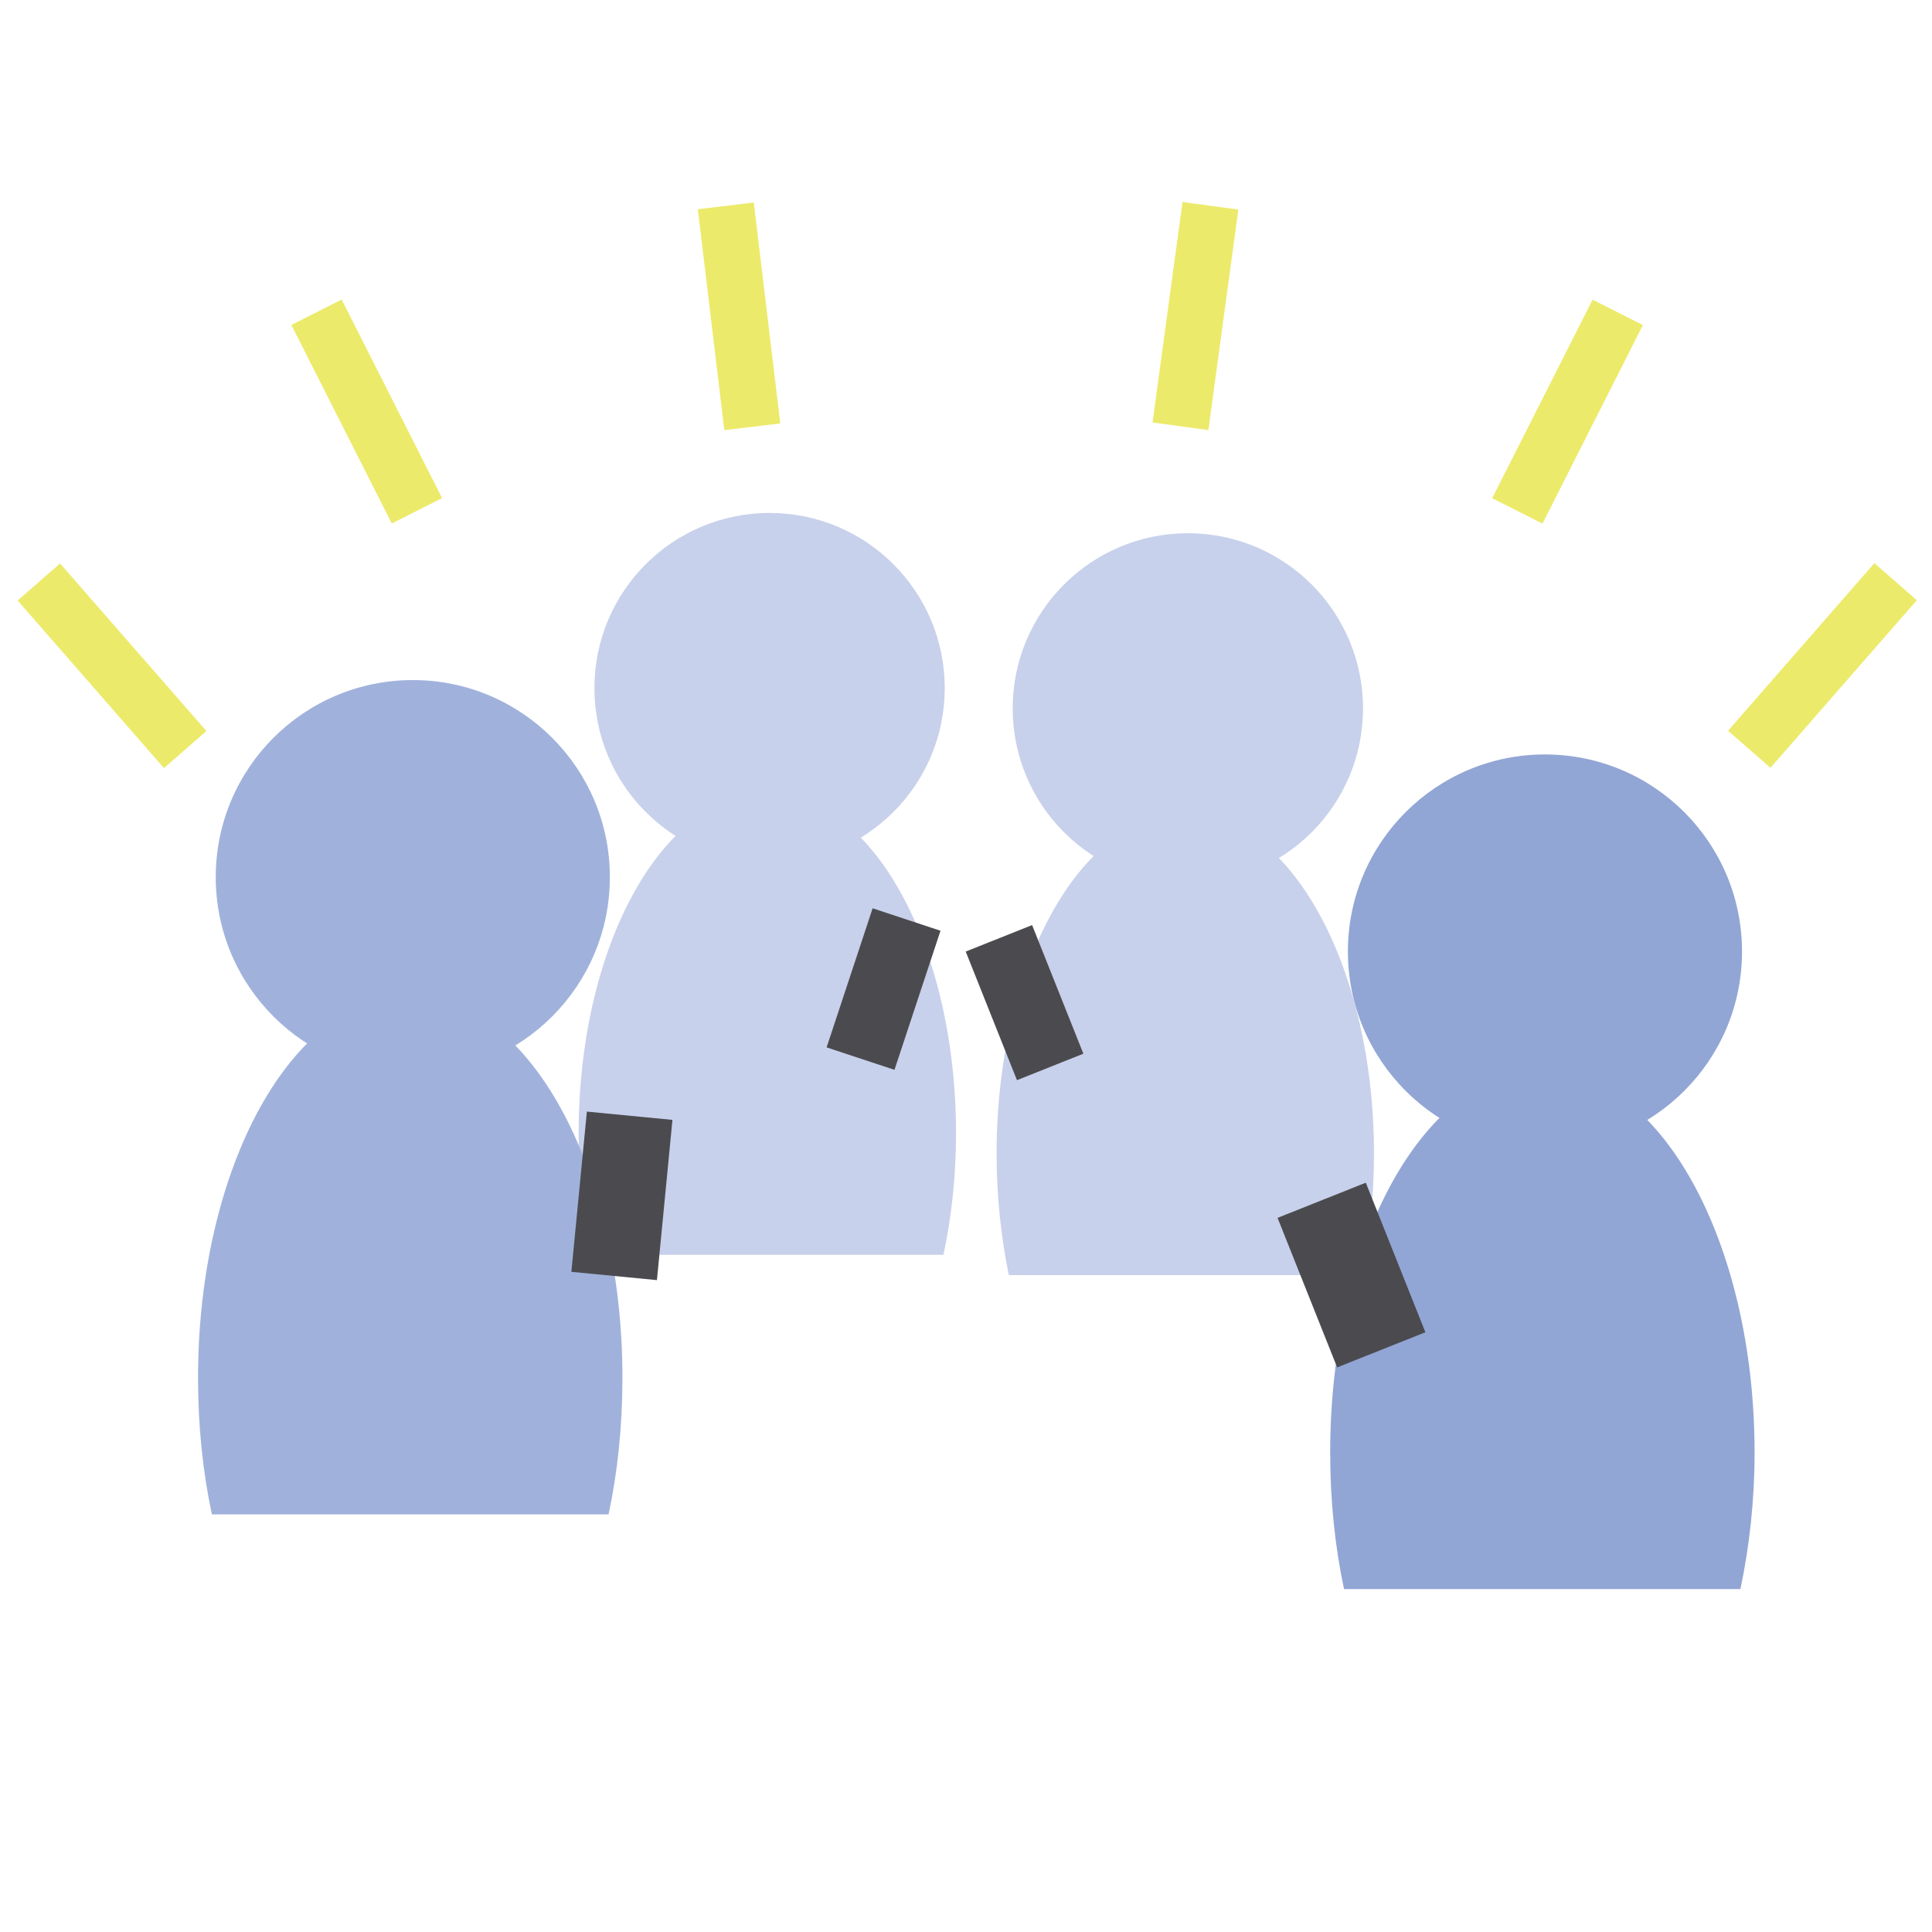
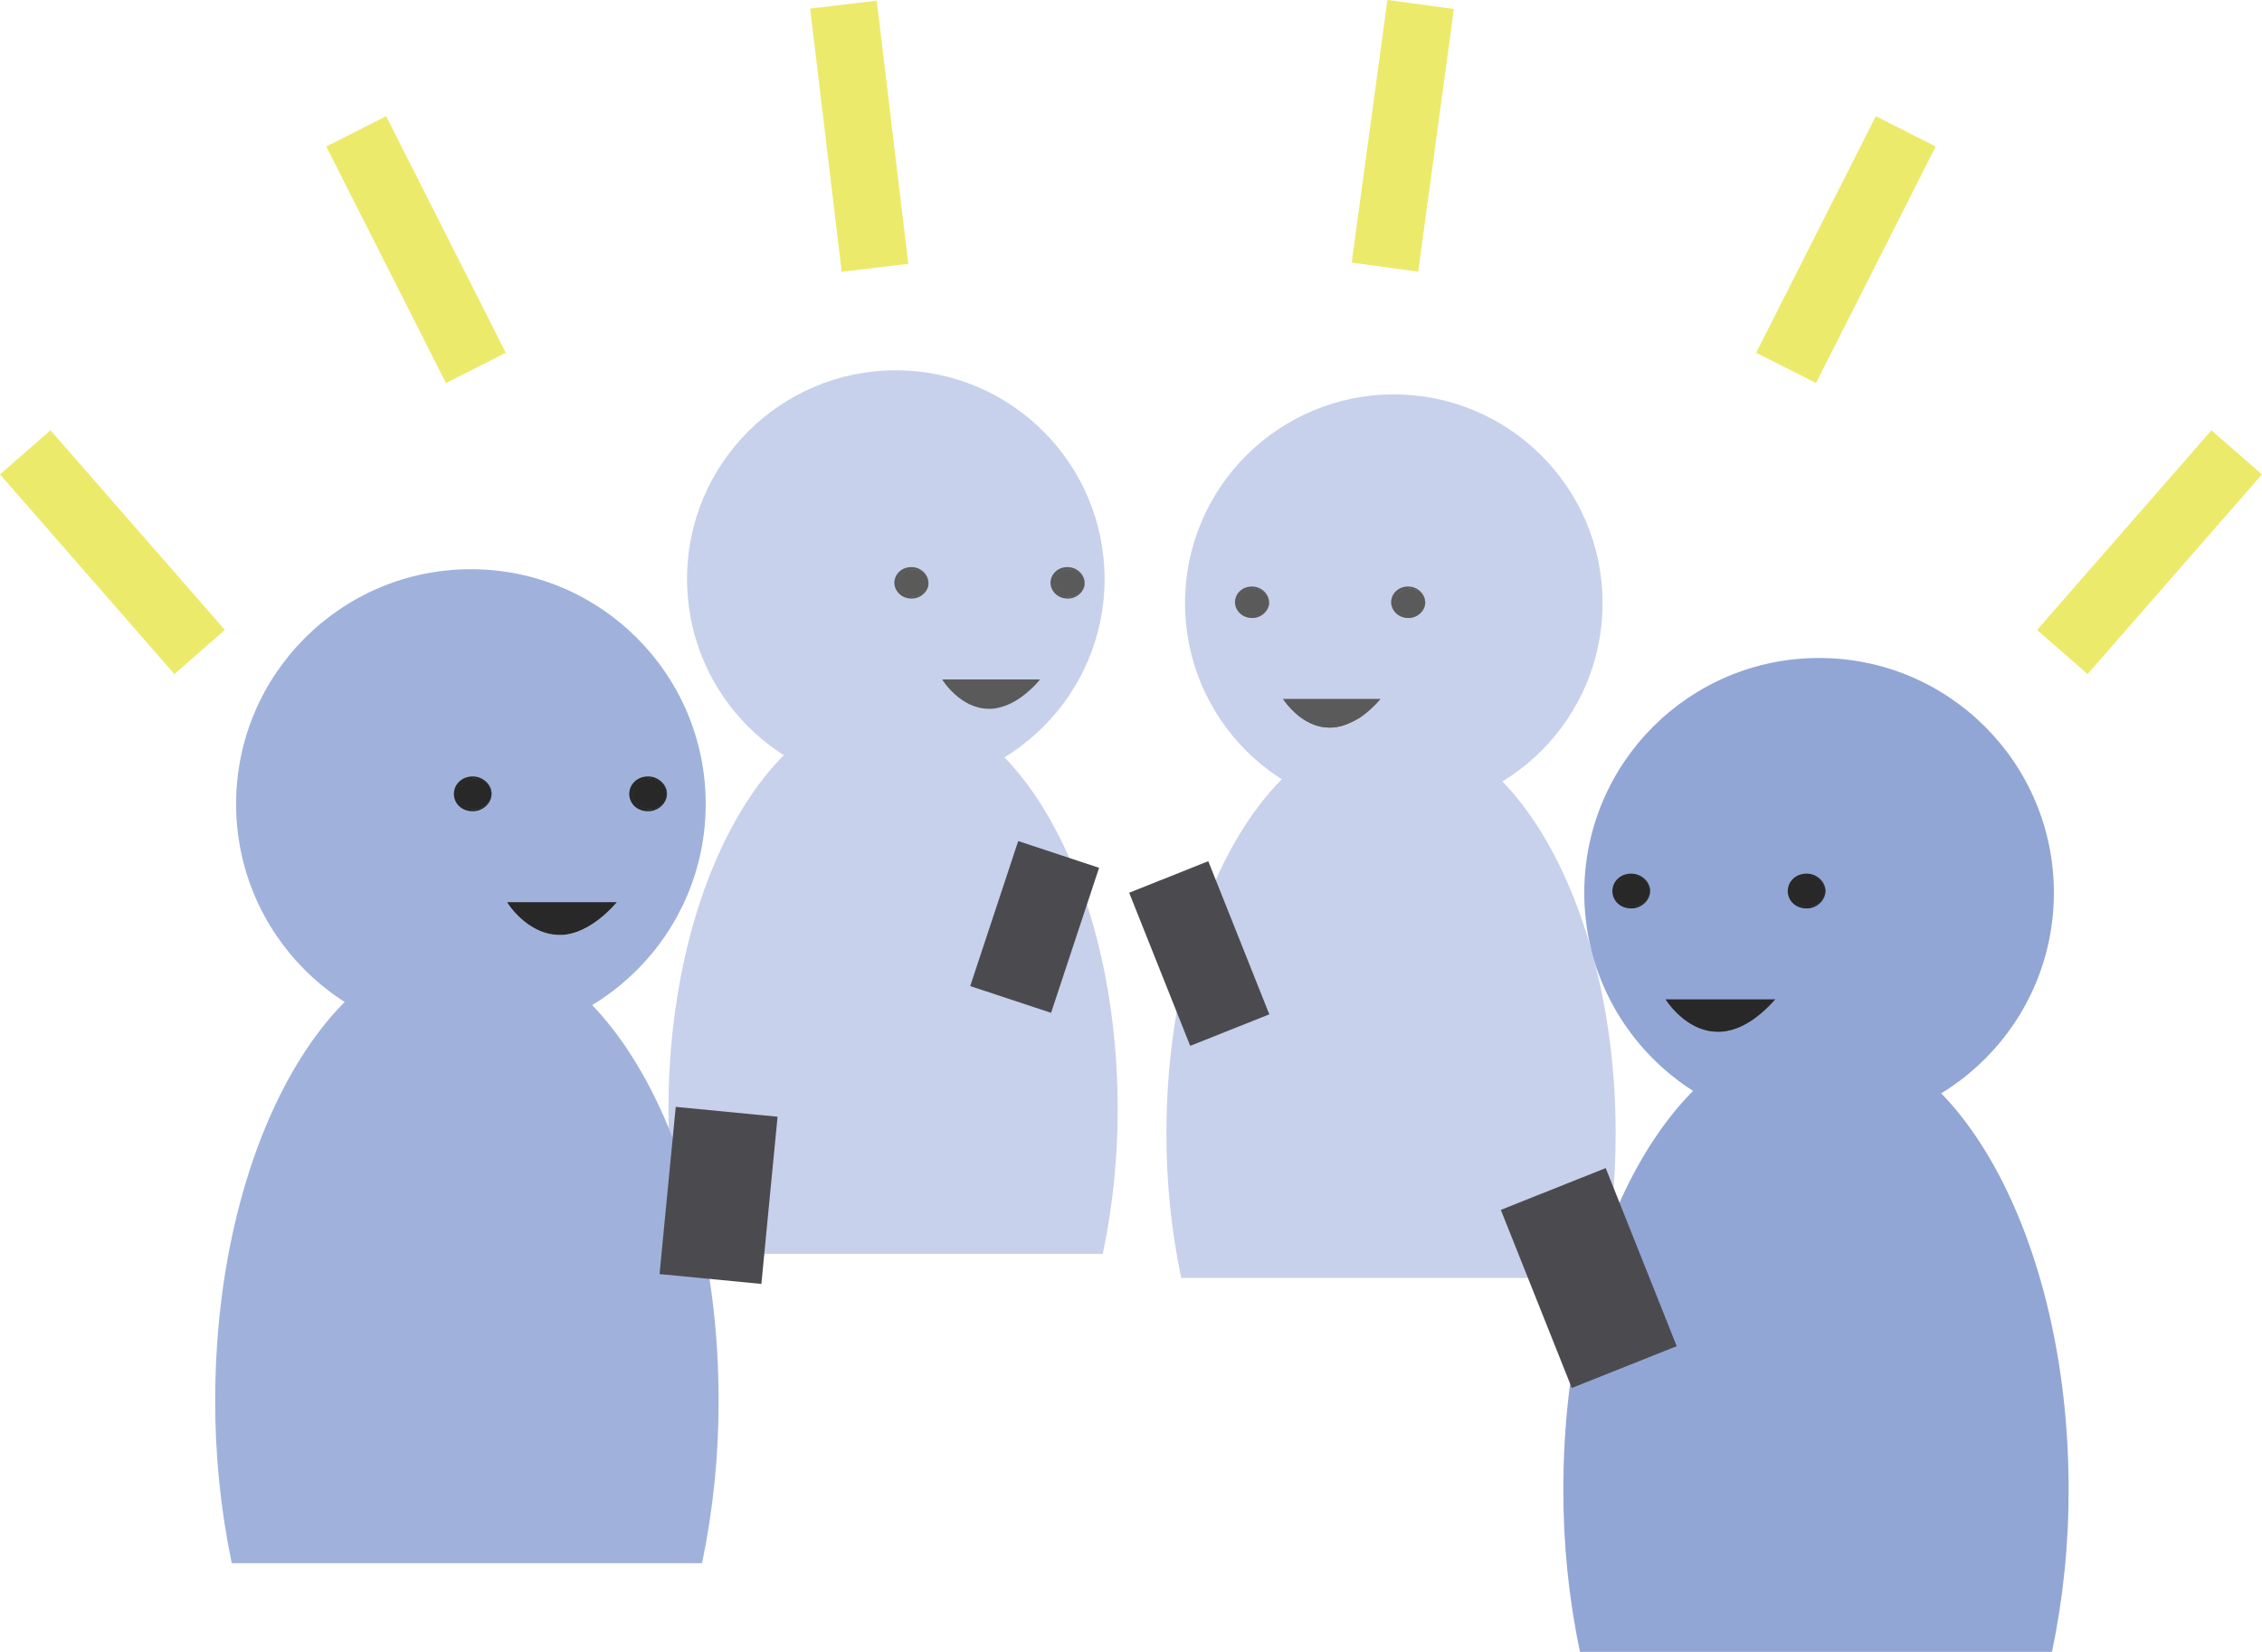
- <svg xmlns="http://www.w3.org/2000/svg" version="1.1" x="0px" y="0px" viewBox="0 0 600 600" style="enable-background:new 0 0 600 600;" xml:space="preserve">
-   <style type="text/css">
- 	.st0{display:none;}
- 	.st1{display:inline;fill:#BFE6F1;}
- 	.st2{display:inline;fill:#A7DFF9;}
- 	.st3{display:inline;fill:#2C3E50;}
- 	.st4{display:inline;fill:#4458A7;}
- 	.st5{display:inline;fill:#F0F9FA;}
- 	.st6{fill:#C8D1EB;}
- 	.st7{fill:#92A6D5;}
- 	.st8{fill:#A0B2DC;}
- 	.st9{fill:#4B4B4F;}
- 	.st10{fill:#ECEA6A;}
- </style>
-   <g id="Layer_1" class="st0">
-     <ellipse class="st1" cx="319.9" cy="74.2" rx="210.1" ry="37.3" />
-     <ellipse class="st2" cx="330.5" cy="36.9" rx="223.6" ry="30.8" />
-     <ellipse class="st3" cx="325" cy="111.5" rx="210.9" ry="18.1" />
-     <ellipse class="st4" cx="376.4" cy="102.8" rx="0.4" ry="8.3" />
-     <ellipse class="st5" cx="315.5" cy="149.2" rx="223.6" ry="30.8" />
-   </g>
-   <g id="Layer_2">
-     <g>
-       <circle class="st6" cx="239" cy="213.7" r="54.4" />
-       <path class="st6" d="M296.9,352c0-58.4-26.2-105.7-58.6-105.7s-58.6,47.3-58.6,105.7c0,13.3,1.4,26,3.8,37.7H293    C295.5,378,296.9,365.3,296.9,352z" />
-     </g>
-     <g>
-       <circle class="st6" cx="368.9" cy="220" r="54.4" />
-       <path class="st6" d="M426.7,358.3c0-58.4-26.2-105.7-58.6-105.7s-58.6,47.3-58.6,105.7c0,13.3,1.4,26,3.8,37.7h109.4    C425.4,384.3,426.7,371.6,426.7,358.3z" />
-     </g>
-     <g>
-       <circle class="st7" cx="479.8" cy="295.5" r="61.2" />
-       <path class="st7" d="M544.9,451.1c0-65.6-29.5-118.8-65.9-118.8c-36.4,0-65.9,53.2-65.9,118.8c0,15,1.5,29.3,4.3,42.4h123.1    C543.3,480.3,544.9,466,544.9,451.1z" />
-     </g>
-     <g>
-       <circle class="st8" cx="128.2" cy="272.4" r="61.2" />
-       <path class="st8" d="M193.3,427.9c0-65.6-29.5-118.8-65.9-118.8s-65.9,53.2-65.9,118.8c0,15,1.5,29.3,4.3,42.4H189    C191.8,457.2,193.3,442.9,193.3,427.9z" />
-     </g>
-     <rect x="179.8" y="346.4" transform="matrix(0.9953 9.632760e-02 -9.632760e-02 0.9953 36.6724 -16.8756)" class="st9" width="26.7" height="50" />
-     <rect x="307.1" y="289.9" transform="matrix(0.9289 -0.3702 0.3702 0.9289 -92.6768 139.9117)" class="st9" width="22.2" height="43" />
-     <rect x="405" y="371" transform="matrix(0.9289 -0.3702 0.3702 0.9289 -116.7917 183.5272)" class="st9" width="29.5" height="50" />
-     <rect x="263.3" y="284.4" transform="matrix(0.9494 0.3141 -0.3141 0.9494 110.3554 -70.6346)" class="st9" width="22.2" height="45.5" />
-     <rect x="557.2" y="172.1" transform="matrix(0.7532 0.6578 -0.6578 0.7532 275.6329 -321.2596)" class="st10" width="17.5" height="69.1" />
-     <rect x="478.1" y="93.3" transform="matrix(0.8923 0.4513 -0.4513 0.8923 110.095 -205.9556)" class="st10" width="17.5" height="69.1" />
-     <rect x="362.5" y="63.6" transform="matrix(0.9909 0.1347 -0.1347 0.9909 16.6046 -49.1141)" class="st10" width="17.5" height="69.1" />
-     <rect x="26" y="172.1" transform="matrix(-0.7532 0.6578 -0.6578 -0.7532 196.8975 339.5506)" class="st10" width="17.5" height="69.1" />
-     <rect x="105.2" y="93.3" transform="matrix(-0.8923 0.4513 -0.4513 -0.8923 273.265 190.4585)" class="st10" width="17.5" height="69.1" />
-     <rect x="220.7" y="63.7" transform="matrix(-0.9929 0.1191 -0.1191 -0.9929 469.042 168.465)" class="st10" width="17.5" height="69.1" />
-   </g>
+ <svg xmlns="http://www.w3.org/2000/svg" id="Layer_2" data-name="Layer 2" viewBox="0 0 589.86 430.8">
+   <defs>
+     <style>.cls-1{fill:#c8d1eb;}.cls-2{fill:#92a6d5;}.cls-3{fill:#a0b2dc;}.cls-4{fill:#4b4b4f;}.cls-5{fill:#ecea6a;}.cls-6{fill:#282828;}.cls-7{fill:#5a5a5a;}</style>
+   </defs>
+   <circle class="cls-1" cx="233.6" cy="151.01" r="54.44" />
+   <path class="cls-1" d="M296.89,352c0-58.35-26.22-105.66-58.57-105.66S179.75,293.66,179.75,352a182.56,182.56,0,0,0,3.85,37.73H293A182.56,182.56,0,0,0,296.89,352Z" transform="translate(-5.43 -62.72)" />
+   <circle class="cls-1" cx="363.46" cy="157.3" r="54.44" />
+   <path class="cls-1" d="M426.74,358.3c0-58.35-26.22-105.66-58.57-105.66S309.6,299.95,309.6,358.3A182.56,182.56,0,0,0,313.45,396H422.89A182.56,182.56,0,0,0,426.74,358.3Z" transform="translate(-5.43 -62.72)" />
+   <circle class="cls-2" cx="474.36" cy="232.83" r="61.23" />
+   <path class="cls-2" d="M544.86,451.08c0-65.63-29.49-118.84-65.88-118.84s-65.88,53.21-65.88,118.84a205.34,205.34,0,0,0,4.33,42.44H540.53A205.34,205.34,0,0,0,544.86,451.08Z" transform="translate(-5.43 -62.72)" />
+   <circle class="cls-3" cx="122.8" cy="209.68" r="61.23" />
+   <path class="cls-3" d="M192.82,427.94c0-65.63-29.39-118.84-65.64-118.84S61.55,362.31,61.55,427.94a206.07,206.07,0,0,0,4.31,42.44H188.51A206.07,206.07,0,0,0,192.82,427.94Z" transform="translate(-5.43 -62.72)" />
+   <rect class="cls-4" x="179.48" y="352.56" width="26.68" height="43.81" transform="translate(31.54 -79.55) rotate(5.53)" />
+   <rect class="cls-4" x="307.05" y="289.9" width="22.21" height="42.99" transform="translate(-98.11 77.2) rotate(-21.73)" />
+   <rect class="cls-4" x="405" y="371.03" width="29.45" height="50" transform="translate(-122.22 120.81) rotate(-21.73)" />
+   <rect class="cls-4" x="264.16" y="284.53" width="22.21" height="39.84" transform="translate(104.12 -133.77) rotate(18.31)" />
+   <rect class="cls-5" x="557.22" y="172.15" width="17.49" height="69.13" transform="translate(270.2 -383.97) rotate(41.13)" />
+   <rect class="cls-5" x="478.05" y="93.25" width="17.49" height="69.13" transform="translate(104.66 -268.67) rotate(26.83)" />
+   <rect class="cls-5" x="362.49" y="63.58" width="17.49" height="69.13" transform="translate(11.17 -111.83) rotate(7.74)" />
+   <rect class="cls-5" x="26.01" y="172.15" width="17.49" height="69.13" transform="translate(191.47 276.84) rotate(138.87)" />
+   <rect class="cls-5" x="105.17" y="93.25" width="17.49" height="69.13" transform="translate(267.83 127.74) rotate(153.17)" />
+   <rect class="cls-5" x="220.74" y="63.69" width="17.49" height="69.13" transform="translate(463.61 105.75) rotate(173.16)" />
+   <ellipse class="cls-6" cx="123.67" cy="207.04" rx="4.46" ry="4.05" />
+   <path class="cls-6" d="M133.61,269.76v.3a3.73,3.73,0,0,1-.15.85,4.92,4.92,0,0,1-.58,1.21,5,5,0,0,1-1.25,1.25,5.15,5.15,0,0,1-2,.84c-.2,0-.37.06-.61.08a4.6,4.6,0,0,1-.59,0,5.53,5.53,0,0,1-1.3-.21,4.77,4.77,0,0,1-2.35-1.51,4.47,4.47,0,0,1-1-2.82,5.08,5.08,0,0,1,.28-1.52,4.27,4.27,0,0,1,.76-1.3,4.78,4.78,0,0,1,2.35-1.51,5.5,5.5,0,0,1,2.47-.12,5.08,5.08,0,0,1,2,.84,5,5,0,0,1,1.25,1.25,4.9,4.9,0,0,1,.58,1.21,3.72,3.72,0,0,1,.15.85Zm-.1,0,0-.29a3.61,3.61,0,0,0-.16-.82,4,4,0,0,0-1.87-2.24,4.8,4.8,0,0,0-4.07-.3,4.4,4.4,0,0,0-1.88,1.4,3.68,3.68,0,0,0,0,4.52,4.4,4.4,0,0,0,1.88,1.4,4.8,4.8,0,0,0,4.07-.3,4,4,0,0,0,1.87-2.24,3.6,3.6,0,0,0,.16-.82Z" transform="translate(-5.43 -62.72)" />
+   <ellipse class="cls-6" cx="169.4" cy="207.04" rx="4.46" ry="4.05" />
+   <path class="cls-6" d="M179.34,269.76v.3a3.73,3.73,0,0,1-.15.85,4.92,4.92,0,0,1-.58,1.21,5,5,0,0,1-1.25,1.25,5.15,5.15,0,0,1-2,.84c-.2,0-.37.06-.61.08a4.6,4.6,0,0,1-.59,0,5.53,5.53,0,0,1-1.3-.21,4.77,4.77,0,0,1-2.35-1.51,4.44,4.44,0,0,1-1-2.87,5.16,5.16,0,0,1,.28-1.47,4.27,4.27,0,0,1,.76-1.3,4.78,4.78,0,0,1,2.35-1.51,5.5,5.5,0,0,1,2.47-.12,5.08,5.08,0,0,1,2,.84,5,5,0,0,1,1.25,1.25,4.9,4.9,0,0,1,.58,1.21,3.72,3.72,0,0,1,.15.85Zm-.1,0,0-.29a3.61,3.61,0,0,0-.16-.82,4,4,0,0,0-1.87-2.24,4.8,4.8,0,0,0-4.07-.3,4.4,4.4,0,0,0-1.88,1.4,3.68,3.68,0,0,0,0,4.52,4.4,4.4,0,0,0,1.88,1.4,4.8,4.8,0,0,0,4.07-.3,4,4,0,0,0,1.87-2.24,3.6,3.6,0,0,0,.16-.82Z" transform="translate(-5.43 -62.72)" />
+   <path class="cls-6" d="M137.73,298s11.66,18.87,28.47,0" transform="translate(-5.43 -62.72)" />
+   <path class="cls-6" d="M137.77,298s.34.41,1,1.09a28.24,28.24,0,0,0,2.81,2.58,18.93,18.93,0,0,0,2,1.46,24.92,24.92,0,0,0,2.44,1.28,14.4,14.4,0,0,0,2.77.88,12.35,12.35,0,0,0,3,.2c.5,0,1-.07,1.49-.11s1-.16,1.46-.3a15.1,15.1,0,0,0,2.75-1c.87-.41,1.69-.86,2.46-1.3a25.18,25.18,0,0,0,2.09-1.42c.64-.46,1.21-.92,1.71-1.32s.95-.76,1.29-1.08c.7-.62,1.12-1,1.12-1l.07.07-1,1.08c-.31.35-.71.76-1.19,1.2s-1,1-1.63,1.47a25.92,25.92,0,0,1-2.06,1.58,21.61,21.61,0,0,1-2.5,1.47A16,16,0,0,1,155,306c-.5.16-1,.23-1.56.36s-1.07.15-1.6.15a13.15,13.15,0,0,1-3.19-.28,15.31,15.31,0,0,1-2.94-1,18.36,18.36,0,0,1-4.52-3.09,22.65,22.65,0,0,1-2.62-2.86c-.57-.74-.85-1.2-.85-1.2Z" transform="translate(-5.43 -62.72)" />
+   <ellipse class="cls-7" cx="238.11" cy="152.06" rx="3.97" ry="3.61" />
+   <path class="cls-7" d="M247.56,214.78V215a3.33,3.33,0,0,1-.13.76,4.5,4.5,0,0,1-.51,1.09,4.6,4.6,0,0,1-2.89,1.9c-.18,0-.34.06-.55.07a4,4,0,0,1-.53,0,5,5,0,0,1-1.17-.18,4.28,4.28,0,0,1-2.14-1.36,4,4,0,0,1-1-2.62,4.72,4.72,0,0,1,.26-1.33,3.83,3.83,0,0,1,.7-1.18,4.29,4.29,0,0,1,2.14-1.36,4.94,4.94,0,0,1,2.23-.09,4.59,4.59,0,0,1,2.91,1.9,4.48,4.48,0,0,1,.51,1.09,3.32,3.32,0,0,1,.13.76Zm-.1,0,0-.26a3.21,3.21,0,0,0-.15-.73,3.59,3.59,0,0,0-1.66-2,4.26,4.26,0,0,0-3.62-.26,3.91,3.91,0,0,0-1.67,1.24,3.27,3.27,0,0,0,0,4A3.91,3.91,0,0,0,242,218a4.27,4.27,0,0,0,3.62-.26,3.59,3.59,0,0,0,1.66-2,3.2,3.2,0,0,0,.15-.73Z" transform="translate(-5.43 -62.72)" />
+   <ellipse class="cls-7" cx="278.83" cy="152.06" rx="3.97" ry="3.61" />
+   <path class="cls-7" d="M288.28,214.78V215a3.33,3.33,0,0,1-.13.76,4.5,4.5,0,0,1-.51,1.09,4.6,4.6,0,0,1-2.89,1.9c-.18,0-.34.06-.55.07a4,4,0,0,1-.53,0,5,5,0,0,1-1.17-.18,4.28,4.28,0,0,1-2.14-1.36,4,4,0,0,1-1-2.62,4.72,4.72,0,0,1,.26-1.33,3.83,3.83,0,0,1,.7-1.18,4.29,4.29,0,0,1,2.14-1.36,4.94,4.94,0,0,1,2.23-.09,4.59,4.59,0,0,1,2.91,1.9,4.48,4.48,0,0,1,.51,1.09,3.32,3.32,0,0,1,.13.76Zm-.1,0,0-.26a3.21,3.21,0,0,0-.15-.73,3.59,3.59,0,0,0-1.66-2,4.26,4.26,0,0,0-3.62-.26,3.91,3.91,0,0,0-1.67,1.24,3.27,3.27,0,0,0,0,4,3.91,3.91,0,0,0,1.67,1.24,4.27,4.27,0,0,0,3.62-.26,3.59,3.59,0,0,0,1.66-2,3.2,3.2,0,0,0,.15-.73Z" transform="translate(-5.43 -62.72)" />
+   <path class="cls-7" d="M251.23,239.92s10.38,16.8,25.35,0" transform="translate(-5.43 -62.72)" />
+   <path class="cls-7" d="M251.27,239.9s.31.36.89,1a25.94,25.94,0,0,0,2.52,2.27,16.77,16.77,0,0,0,1.82,1.28,23.53,23.53,0,0,0,2.17,1.12,12.73,12.73,0,0,0,2.45.77,10.92,10.92,0,0,0,2.61.17c.44,0,.88-.06,1.31-.09s.87-.14,1.29-.26a13.35,13.35,0,0,0,2.44-.89c.77-.36,1.5-.75,2.19-1.14a22.33,22.33,0,0,0,1.87-1.25c1.12-.83,2.08-1.55,2.69-2.11s1-.84,1-.84l.07.07-.89,1c-.28.31-.63.67-1.06,1.07s-.89.86-1.45,1.31a23.1,23.1,0,0,1-1.83,1.41,19.26,19.26,0,0,1-2.22,1.31,14.27,14.27,0,0,1-2.57,1c-.45.15-.92.21-1.39.32s-.95.14-1.43.14a11.71,11.71,0,0,1-2.84-.25,13.64,13.64,0,0,1-2.62-.9,16.36,16.36,0,0,1-4-2.76,20.18,20.18,0,0,1-2.34-2.55c-.51-.66-.76-1.07-.76-1.07Z" transform="translate(-5.43 -62.72)" />
+   <ellipse class="cls-7" cx="326.93" cy="157.09" rx="3.97" ry="3.61" />
+   <path class="cls-7" d="M336.38,219.8v.27a3.33,3.33,0,0,1-.13.76,4.5,4.5,0,0,1-.51,1.09,4.6,4.6,0,0,1-2.89,1.9c-.18,0-.34.06-.55.07a4,4,0,0,1-.53,0,5,5,0,0,1-1.17-.18,4.28,4.28,0,0,1-2.14-1.36,4,4,0,0,1-1-2.62,4.72,4.72,0,0,1,.26-1.33,3.83,3.83,0,0,1,.7-1.18,4.29,4.29,0,0,1,2.14-1.36,4.94,4.94,0,0,1,2.23-.09,4.58,4.58,0,0,1,2.91,1.9,4.48,4.48,0,0,1,.51,1.09,3.32,3.32,0,0,1,.13.76Zm-.1,0,0-.26a3.21,3.21,0,0,0-.15-.73,3.59,3.59,0,0,0-1.66-2,4.26,4.26,0,0,0-3.62-.26,3.91,3.91,0,0,0-1.67,1.24,3.27,3.27,0,0,0,0,4,3.91,3.91,0,0,0,1.67,1.24,4.27,4.27,0,0,0,3.62-.26,3.59,3.59,0,0,0,1.66-2,3.2,3.2,0,0,0,.15-.73Z" transform="translate(-5.43 -62.72)" />
+   <ellipse class="cls-7" cx="367.65" cy="157.09" rx="3.97" ry="3.61" />
+   <path class="cls-7" d="M377.1,219.8v.27a3.33,3.33,0,0,1-.13.76,4.5,4.5,0,0,1-.51,1.09,4.6,4.6,0,0,1-2.89,1.9c-.18,0-.34.06-.55.07a4,4,0,0,1-.53,0,5,5,0,0,1-1.17-.18,4.28,4.28,0,0,1-2.14-1.36,4.05,4.05,0,0,1-1-2.57,4.63,4.63,0,0,1,.26-1.38,3.83,3.83,0,0,1,.7-1.18,4.29,4.29,0,0,1,2.14-1.36,4.94,4.94,0,0,1,2.23-.09,4.58,4.58,0,0,1,2.91,1.9,4.48,4.48,0,0,1,.51,1.09,3.32,3.32,0,0,1,.13.76Zm-.1,0,0-.26a3.21,3.21,0,0,0-.15-.73,3.59,3.59,0,0,0-1.66-2,4.26,4.26,0,0,0-3.62-.26,3.91,3.91,0,0,0-1.67,1.24,3.27,3.27,0,0,0,0,4,3.91,3.91,0,0,0,1.67,1.24,4.27,4.27,0,0,0,3.62-.26,3.59,3.59,0,0,0,1.66-2,3.2,3.2,0,0,0,.15-.73Z" transform="translate(-5.43 -62.72)" />
+   <path class="cls-7" d="M340,245s10.38,16.8,25.35,0" transform="translate(-5.43 -62.72)" />
+   <path class="cls-7" d="M340.09,244.93s.31.36.89,1a25.94,25.94,0,0,0,2.52,2.27,16.78,16.78,0,0,0,1.82,1.28,23.54,23.54,0,0,0,2.17,1.12,12.73,12.73,0,0,0,2.45.77,10.92,10.92,0,0,0,2.61.17c.44,0,.88-.06,1.31-.09s.87-.14,1.29-.26a13.35,13.35,0,0,0,2.44-.89c.77-.36,1.5-.75,2.19-1.14a22.32,22.32,0,0,0,1.87-1.25c1.12-.83,2.08-1.55,2.69-2.11s1-.84,1-.84l.07.07-.89,1c-.28.31-.63.67-1.06,1.07s-.89.86-1.45,1.31a23.09,23.09,0,0,1-1.83,1.41A19.25,19.25,0,0,1,358,251a14.27,14.27,0,0,1-2.57,1c-.45.15-.92.21-1.39.32s-.95.14-1.43.14a11.71,11.71,0,0,1-2.84-.25,13.64,13.64,0,0,1-2.62-.9,16.36,16.36,0,0,1-4-2.76,20.18,20.18,0,0,1-2.34-2.55c-.51-.66-.76-1.07-.76-1.07Z" transform="translate(-5.43 -62.72)" />
+   <ellipse class="cls-6" cx="425.77" cy="232.39" rx="4.46" ry="4.05" />
+   <path class="cls-6" d="M435.71,295.11v.3a3.73,3.73,0,0,1-.15.85,4.92,4.92,0,0,1-.58,1.21,5,5,0,0,1-1.25,1.25,5.15,5.15,0,0,1-2,.84c-.2,0-.37.06-.61.07a4.6,4.6,0,0,1-.59,0,5.53,5.53,0,0,1-1.3-.21,4.77,4.77,0,0,1-2.35-1.51,4.44,4.44,0,0,1-1-2.87,5.16,5.16,0,0,1,.28-1.47,4.27,4.27,0,0,1,.76-1.3,4.78,4.78,0,0,1,2.35-1.51,5.5,5.5,0,0,1,2.47-.12,5.08,5.08,0,0,1,2,.84,5,5,0,0,1,1.25,1.25,4.9,4.9,0,0,1,.58,1.21,3.72,3.72,0,0,1,.15.85Zm-.1,0,0-.29a3.61,3.61,0,0,0-.16-.82,4,4,0,0,0-1.87-2.24,4.8,4.8,0,0,0-4.07-.3,4.4,4.4,0,0,0-1.88,1.4,3.68,3.68,0,0,0,0,4.52,4.4,4.4,0,0,0,1.88,1.4,4.8,4.8,0,0,0,4.07-.3,4,4,0,0,0,1.87-2.24,3.6,3.6,0,0,0,.16-.82Z" transform="translate(-5.43 -62.72)" />
+   <ellipse class="cls-6" cx="471.5" cy="232.39" rx="4.46" ry="4.05" />
+   <path class="cls-6" d="M481.44,295.11v.3a3.73,3.73,0,0,1-.15.85,4.92,4.92,0,0,1-.58,1.21,5,5,0,0,1-1.25,1.25,5.15,5.15,0,0,1-2,.84c-.2,0-.37.06-.61.07a4.6,4.6,0,0,1-.59,0,5.53,5.53,0,0,1-1.3-.21,4.77,4.77,0,0,1-2.35-1.51,4.44,4.44,0,0,1-1-2.87,5.16,5.16,0,0,1,.28-1.47,4.27,4.27,0,0,1,.76-1.3,4.78,4.78,0,0,1,2.35-1.51,5.5,5.5,0,0,1,2.47-.12,5.08,5.08,0,0,1,2,.84,5,5,0,0,1,1.25,1.25,4.9,4.9,0,0,1,.58,1.21,3.72,3.72,0,0,1,.15.85Zm-.1,0,0-.29a3.61,3.61,0,0,0-.16-.82,4,4,0,0,0-1.87-2.24,4.8,4.8,0,0,0-4.07-.3,4.4,4.4,0,0,0-1.88,1.4,3.68,3.68,0,0,0,0,4.52,4.4,4.4,0,0,0,1.88,1.4,4.8,4.8,0,0,0,4.07-.3,4,4,0,0,0,1.87-2.24,3.6,3.6,0,0,0,.16-.82Z" transform="translate(-5.43 -62.72)" />
+   <path class="cls-6" d="M439.83,323.35s11.66,18.87,28.47,0" transform="translate(-5.43 -62.72)" />
+   <path class="cls-6" d="M439.87,323.32s.34.41,1,1.09a28.24,28.24,0,0,0,2.81,2.58,18.93,18.93,0,0,0,2,1.46,24.93,24.93,0,0,0,2.44,1.28,14.4,14.4,0,0,0,2.77.88,12.35,12.35,0,0,0,3,.2c.5,0,1-.07,1.49-.11s1-.16,1.46-.3a15.1,15.1,0,0,0,2.75-1c.87-.41,1.69-.86,2.46-1.3a25.18,25.18,0,0,0,2.09-1.42c.64-.46,1.21-.92,1.71-1.32s.95-.76,1.29-1.08c.7-.62,1.12-1,1.12-1l.07.07-1,1.08c-.31.35-.71.76-1.19,1.2s-1,1-1.63,1.47a25.92,25.92,0,0,1-2.06,1.58,21.61,21.61,0,0,1-2.5,1.47,16,16,0,0,1-2.89,1.13c-.5.16-1,.23-1.56.36s-1.07.15-1.6.15a13.15,13.15,0,0,1-3.19-.28,15.31,15.31,0,0,1-2.94-1,18.36,18.36,0,0,1-4.52-3.09,22.65,22.65,0,0,1-2.62-2.86c-.57-.74-.85-1.2-.85-1.2Z" transform="translate(-5.43 -62.72)" />
</svg>
